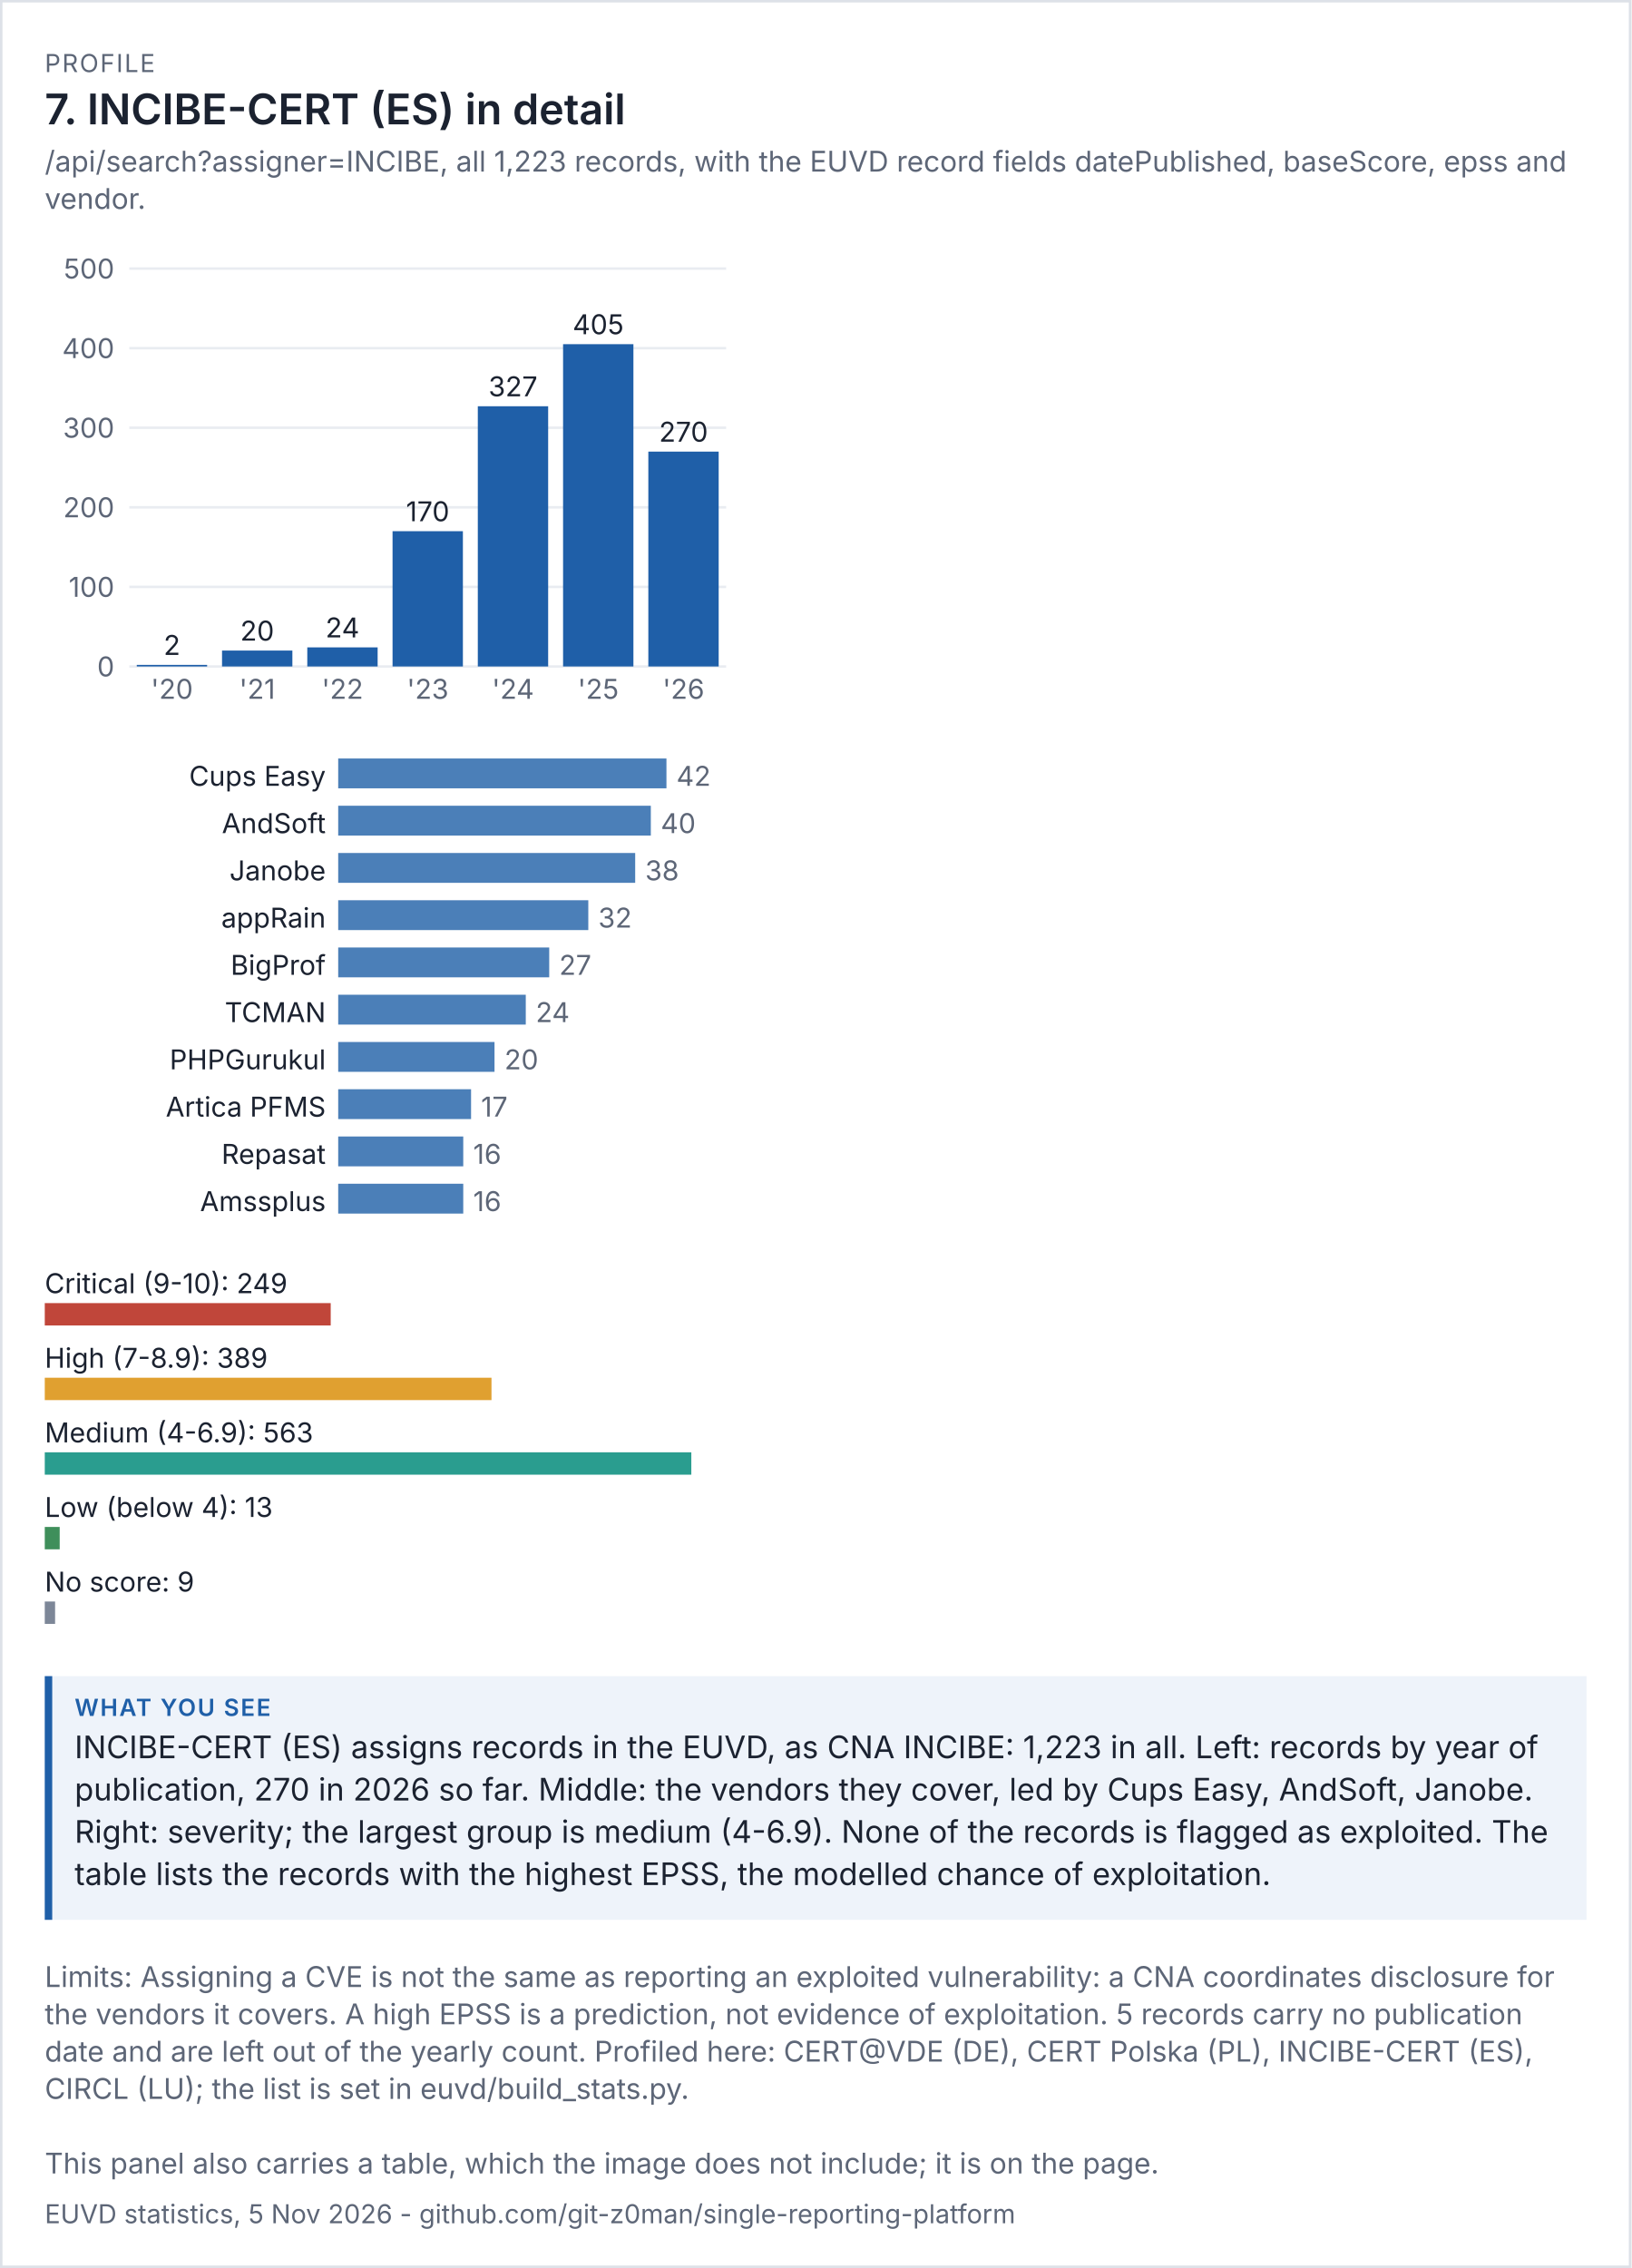
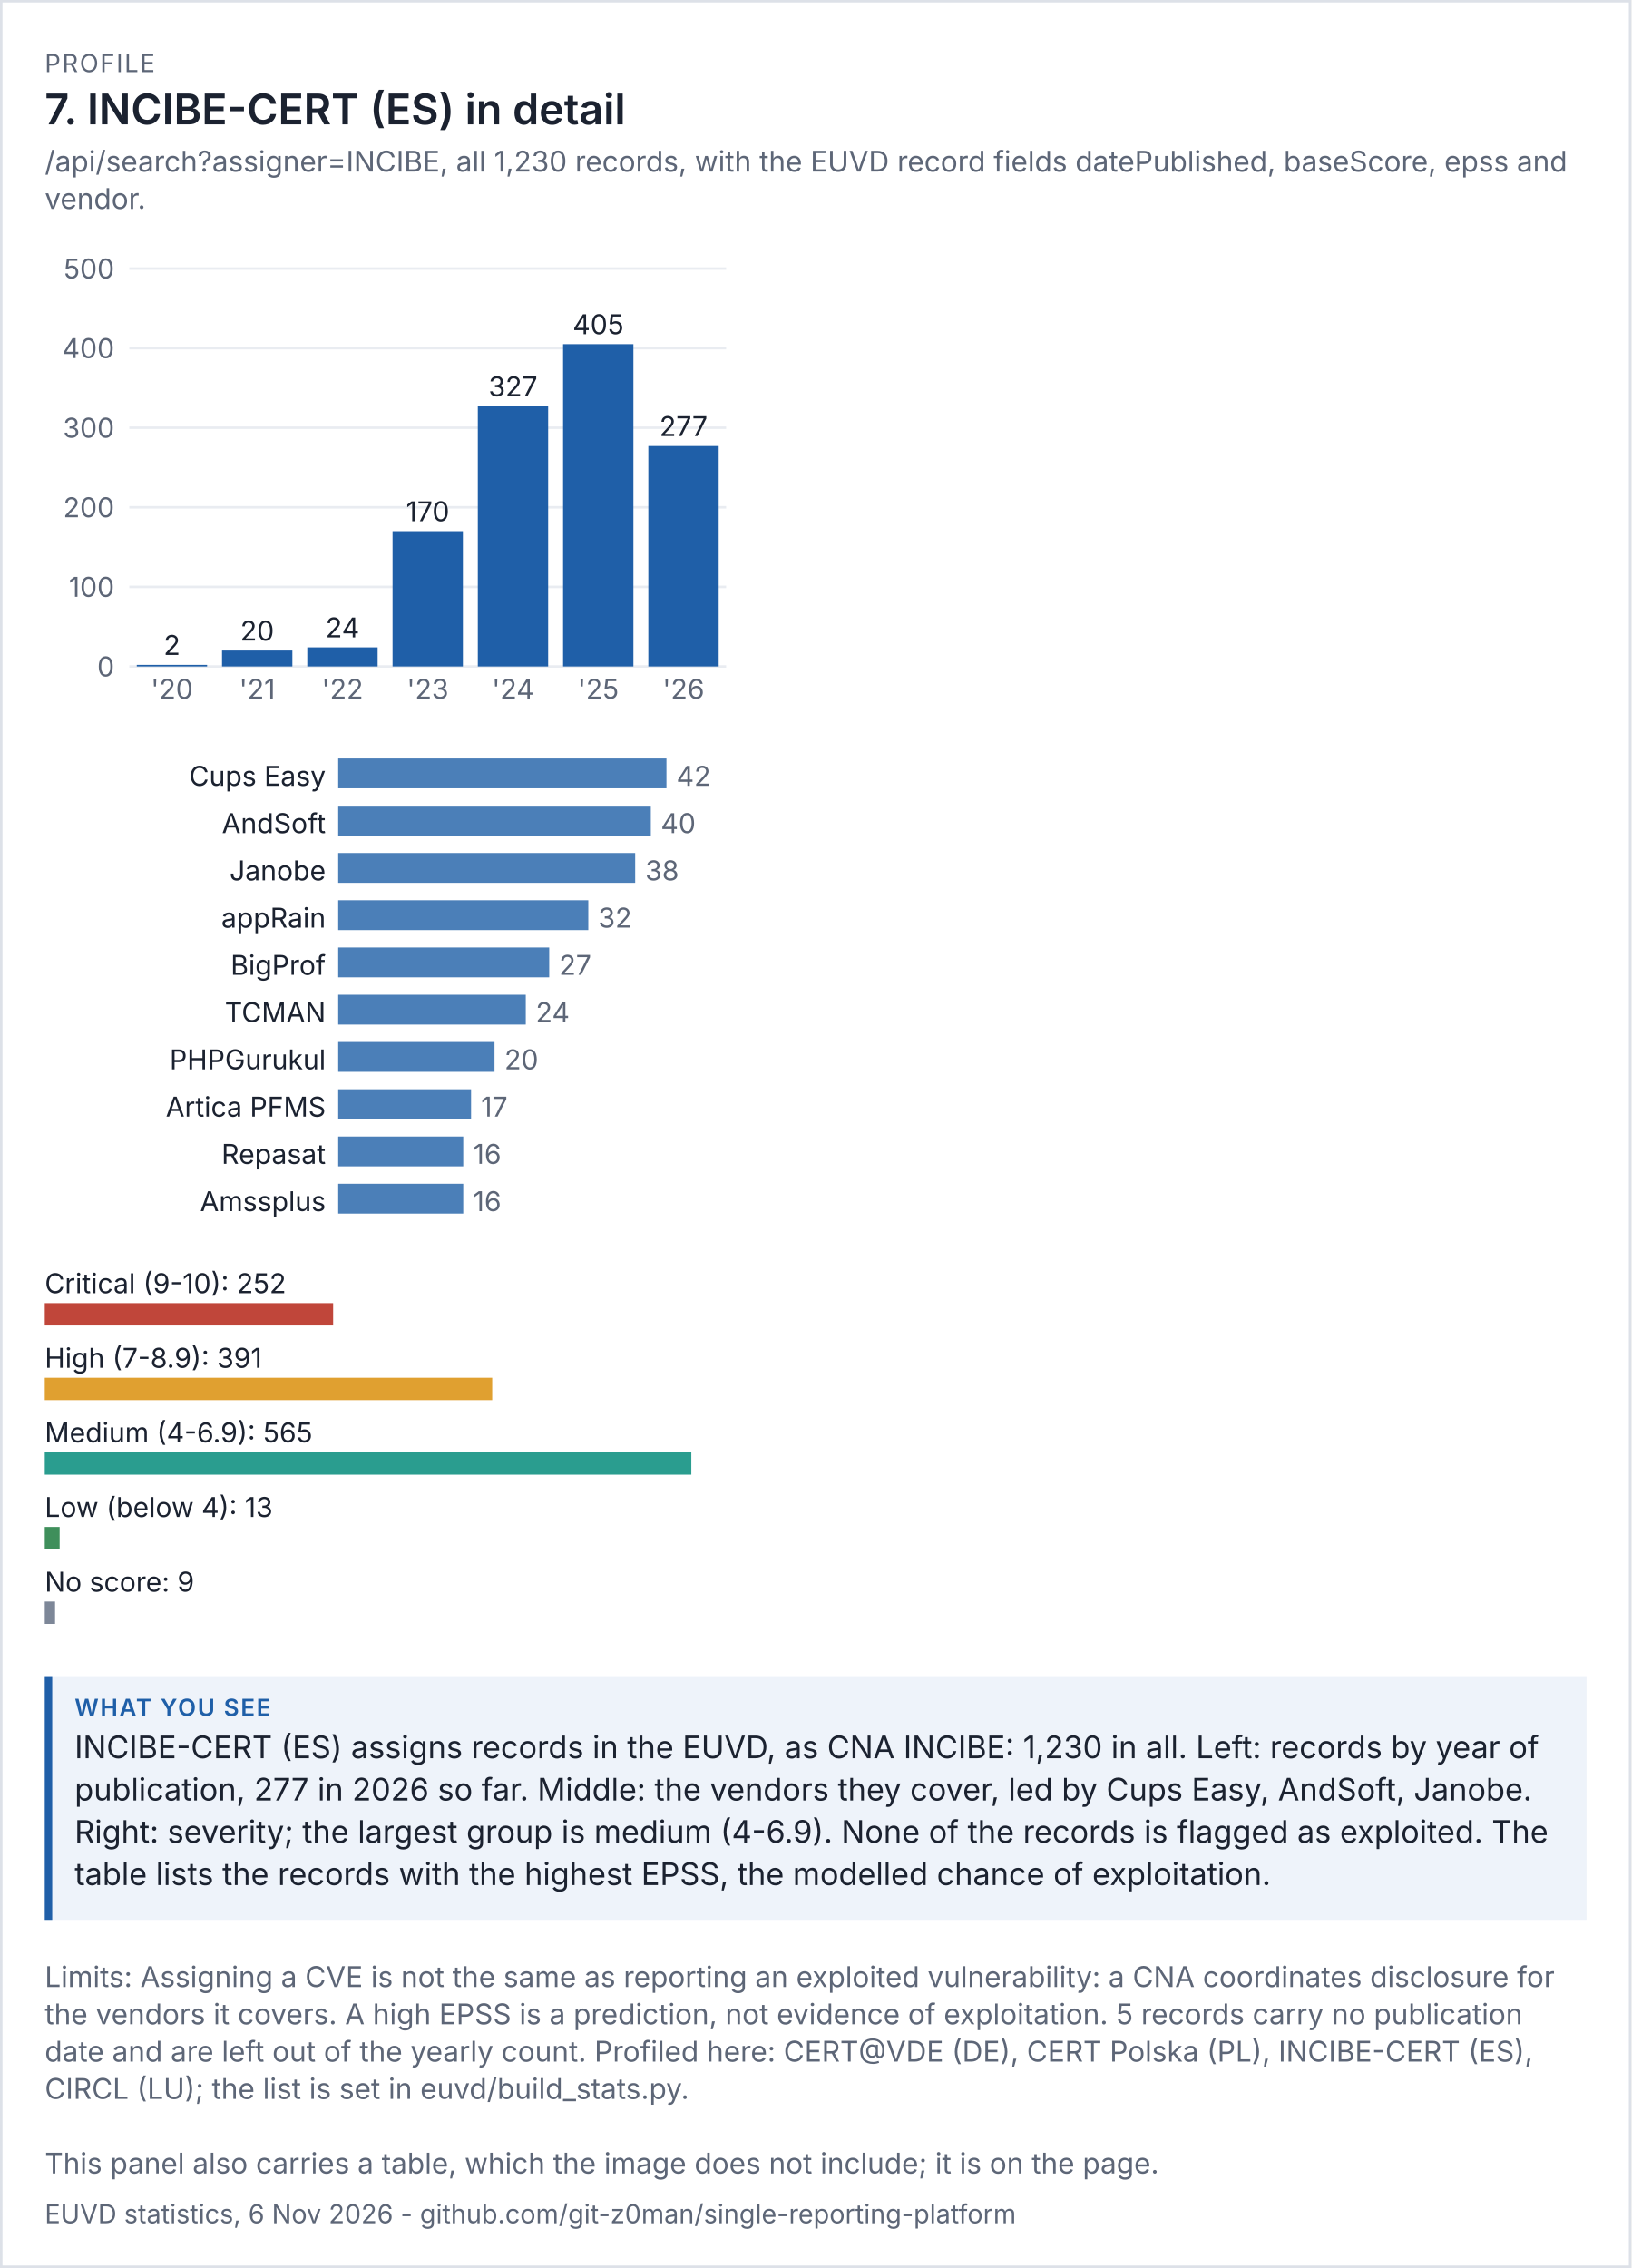
<svg xmlns="http://www.w3.org/2000/svg" viewBox="0 0 656 912" width="656" height="912" font-family="system-ui,-apple-system,'Segoe UI',sans-serif">
  <rect width="100%" height="100%" fill="#ffffff" />
  <rect x="0.5" y="0.5" width="655" height="911" fill="none" stroke="#dde1e8" />
  <text x="18" y="29" font-size="10" letter-spacing="0.6" fill="#5d6677">PROFILE</text>
  <text x="18" y="50" font-size="17" fill="#1b2230" font-weight="600">7. INCIBE-CERT (ES) in detail</text>
-   <text x="18" y="69" font-size="11.5" fill="#5d6677">/api/search?assigner=INCIBE, all 1,223 records, with the EUVD record fields datePublished, baseScore, epss and</text>
+   <text x="18" y="69" font-size="11.5" fill="#5d6677">/api/search?assigner=INCIBE, all 1,230 records, with the EUVD record fields datePublished, baseScore, epss and</text>
  <text x="18" y="84" font-size="11.5" fill="#5d6677">vendor.</text>
  <g transform="translate(18,94) scale(1)" font-size="11">
    <svg viewBox="0 0 280 200" role="img" width="280" height="200">
      <g>
        <line x1="34" x2="274" y1="174" y2="174" stroke="rgb(233, 236, 241)" />
        <text x="28" y="178" text-anchor="end" fill="rgb(93, 102, 119)">0</text>
        <line x1="34" x2="274" y1="142" y2="142" stroke="rgb(233, 236, 241)" />
        <text x="28" y="146" text-anchor="end" fill="rgb(93, 102, 119)">100</text>
        <line x1="34" x2="274" y1="110" y2="110" stroke="rgb(233, 236, 241)" />
        <text x="28" y="114" text-anchor="end" fill="rgb(93, 102, 119)">200</text>
        <line x1="34" x2="274" y1="78" y2="78" stroke="rgb(233, 236, 241)" />
        <text x="28" y="82" text-anchor="end" fill="rgb(93, 102, 119)">300</text>
        <line x1="34" x2="274" y1="46" y2="46" stroke="rgb(233, 236, 241)" />
        <text x="28" y="50" text-anchor="end" fill="rgb(93, 102, 119)">400</text>
        <line x1="34" x2="274" y1="14" y2="14" stroke="rgb(233, 236, 241)" />
        <text x="28" y="18" text-anchor="end" fill="rgb(93, 102, 119)">500</text>
        <rect x="37" y="173.36" width="28.286" height="0.64" fill="rgb(31, 95, 168)" />
        <text x="51.143" y="169.36" text-anchor="middle" class="t" fill="rgb(27, 34, 48)">2</text>
        <text x="51.143" y="187" text-anchor="middle" fill="rgb(93, 102, 119)">'20</text>
        <rect x="71.286" y="167.6" width="28.286" height="6.4" fill="rgb(31, 95, 168)" />
        <text x="85.429" y="163.6" text-anchor="middle" class="t" fill="rgb(27, 34, 48)">20</text>
        <text x="85.429" y="187" text-anchor="middle" fill="rgb(93, 102, 119)">'21</text>
        <rect x="105.571" y="166.32" width="28.286" height="7.68" fill="rgb(31, 95, 168)" />
        <text x="119.714" y="162.32" text-anchor="middle" class="t" fill="rgb(27, 34, 48)">24</text>
        <text x="119.714" y="187" text-anchor="middle" fill="rgb(93, 102, 119)">'22</text>
        <rect x="139.857" y="119.6" width="28.286" height="54.4" fill="rgb(31, 95, 168)" />
        <text x="154" y="115.6" text-anchor="middle" class="t" fill="rgb(27, 34, 48)">170</text>
        <text x="154" y="187" text-anchor="middle" fill="rgb(93, 102, 119)">'23</text>
        <rect x="174.143" y="69.36" width="28.286" height="104.64" fill="rgb(31, 95, 168)" />
        <text x="188.286" y="65.36" text-anchor="middle" class="t" fill="rgb(27, 34, 48)">327</text>
        <text x="188.286" y="187" text-anchor="middle" fill="rgb(93, 102, 119)">'24</text>
        <rect x="208.429" y="44.4" width="28.286" height="129.6" fill="rgb(31, 95, 168)" />
        <text x="222.571" y="40.4" text-anchor="middle" class="t" fill="rgb(27, 34, 48)">405</text>
        <text x="222.571" y="187" text-anchor="middle" fill="rgb(93, 102, 119)">'25</text>
-         <rect x="242.714" y="87.6" width="28.286" height="86.4" fill="rgb(31, 95, 168)" />
-         <text x="256.857" y="83.6" text-anchor="middle" class="t" fill="rgb(27, 34, 48)">270</text>
+         <rect x="242.714" y="85.36" width="28.286" height="88.64" fill="rgb(31, 95, 168)" />
+         <text x="256.857" y="81.36" text-anchor="middle" class="t" fill="rgb(27, 34, 48)">277</text>
        <text x="256.857" y="187" text-anchor="middle" fill="rgb(93, 102, 119)">'26</text>
      </g>
    </svg>
  </g>
  <g transform="translate(18,302) scale(1)" font-size="11">
    <svg viewBox="0 0 280 196" role="img" width="280" height="196">
      <g>
        <text x="113" y="14" text-anchor="end" class="t" fill="rgb(27, 34, 48)">Cups Easy</text>
        <rect x="118" y="3" width="132" height="12" fill="rgb(75, 127, 184)" />
        <text x="254" y="14" fill="rgb(93, 102, 119)">42</text>
        <text x="113" y="33" text-anchor="end" class="t" fill="rgb(27, 34, 48)">AndSoft</text>
        <rect x="118" y="22" width="125.714" height="12" fill="rgb(75, 127, 184)" />
        <text x="247.714" y="33" fill="rgb(93, 102, 119)">40</text>
        <text x="113" y="52" text-anchor="end" class="t" fill="rgb(27, 34, 48)">Janobe</text>
        <rect x="118" y="41" width="119.429" height="12" fill="rgb(75, 127, 184)" />
        <text x="241.429" y="52" fill="rgb(93, 102, 119)">38</text>
        <text x="113" y="71" text-anchor="end" class="t" fill="rgb(27, 34, 48)">appRain</text>
        <rect x="118" y="60" width="100.571" height="12" fill="rgb(75, 127, 184)" />
        <text x="222.571" y="71" fill="rgb(93, 102, 119)">32</text>
        <text x="113" y="90" text-anchor="end" class="t" fill="rgb(27, 34, 48)">BigProf </text>
        <rect x="118" y="79" width="84.857" height="12" fill="rgb(75, 127, 184)" />
        <text x="206.857" y="90" fill="rgb(93, 102, 119)">27</text>
        <text x="113" y="109" text-anchor="end" class="t" fill="rgb(27, 34, 48)">TCMAN</text>
        <rect x="118" y="98" width="75.429" height="12" fill="rgb(75, 127, 184)" />
        <text x="197.429" y="109" fill="rgb(93, 102, 119)">24</text>
        <text x="113" y="128" text-anchor="end" class="t" fill="rgb(27, 34, 48)">PHPGurukul</text>
        <rect x="118" y="117" width="62.857" height="12" fill="rgb(75, 127, 184)" />
        <text x="184.857" y="128" fill="rgb(93, 102, 119)">20</text>
        <text x="113" y="147" text-anchor="end" class="t" fill="rgb(27, 34, 48)">Artica PFMS</text>
        <rect x="118" y="136" width="53.429" height="12" fill="rgb(75, 127, 184)" />
        <text x="175.429" y="147" fill="rgb(93, 102, 119)">17</text>
        <text x="113" y="166" text-anchor="end" class="t" fill="rgb(27, 34, 48)">Repasat</text>
        <rect x="118" y="155" width="50.286" height="12" fill="rgb(75, 127, 184)" />
        <text x="172.286" y="166" fill="rgb(93, 102, 119)">16</text>
        <text x="113" y="185" text-anchor="end" class="t" fill="rgb(27, 34, 48)">Amssplus</text>
        <rect x="118" y="174" width="50.286" height="12" fill="rgb(75, 127, 184)" />
        <text x="172.286" y="185" fill="rgb(93, 102, 119)">16</text>
      </g>
    </svg>
  </g>
  <g transform="translate(18,506) scale(1)" font-size="11">
    <svg viewBox="0 0 280 156" role="img" width="280" height="156">
      <g>
-         <text x="0" y="14" class="t" fill="rgb(27, 34, 48)">Critical (9-10): 249</text>
-         <rect x="0" y="18" width="114.991" height="9" fill="rgb(192, 70, 58)" />
-         <text x="0" y="44" class="t" fill="rgb(27, 34, 48)">High (7-8.9): 389</text>
-         <rect x="0" y="48" width="179.645" height="9" fill="rgb(224, 160, 48)" />
-         <text x="0" y="74" class="t" fill="rgb(27, 34, 48)">Medium (4-6.9): 563</text>
+         <text x="0" y="14" class="t" fill="rgb(27, 34, 48)">Critical (9-10): 252</text>
+         <rect x="0" y="18" width="115.965" height="9" fill="rgb(192, 70, 58)" />
+         <text x="0" y="44" class="t" fill="rgb(27, 34, 48)">High (7-8.9): 391</text>
+         <rect x="0" y="48" width="179.929" height="9" fill="rgb(224, 160, 48)" />
+         <text x="0" y="74" class="t" fill="rgb(27, 34, 48)">Medium (4-6.9): 565</text>
        <rect x="0" y="78" width="260" height="9" fill="rgb(42, 157, 143)" />
        <text x="0" y="104" class="t" fill="rgb(27, 34, 48)">Low (below 4): 13</text>
-         <rect x="0" y="108" width="6.004" height="9" fill="rgb(63, 143, 91)" />
+         <rect x="0" y="108" width="5.982" height="9" fill="rgb(63, 143, 91)" />
        <text x="0" y="134" class="t" fill="rgb(27, 34, 48)">No score: 9</text>
-         <rect x="0" y="138" width="4.156" height="9" fill="rgb(125, 135, 152)" />
+         <rect x="0" y="138" width="4.142" height="9" fill="rgb(125, 135, 152)" />
      </g>
    </svg>
  </g>
  <rect x="18" y="674" width="620" height="98" fill="#eef3fa" />
  <rect x="18" y="674" width="3" height="98" fill="#1f5fa8" />
  <text x="30" y="690" font-size="9.5" letter-spacing="0.6" font-weight="600" fill="#1f5fa8">WHAT YOU SEE</text>
-   <text x="30" y="707" font-size="12.5" fill="#1b2230">INCIBE-CERT (ES) assigns records in the EUVD, as CNA INCIBE: 1,223 in all. Left: records by year of</text>
-   <text x="30" y="724" font-size="12.5" fill="#1b2230">publication, 270 in 2026 so far. Middle: the vendors they cover, led by Cups Easy, AndSoft, Janobe.</text>
+   <text x="30" y="707" font-size="12.5" fill="#1b2230">INCIBE-CERT (ES) assigns records in the EUVD, as CNA INCIBE: 1,230 in all. Left: records by year of</text>
+   <text x="30" y="724" font-size="12.5" fill="#1b2230">publication, 277 in 2026 so far. Middle: the vendors they cover, led by Cups Easy, AndSoft, Janobe.</text>
  <text x="30" y="741" font-size="12.5" fill="#1b2230">Right: severity; the largest group is medium (4-6.9). None of the records is flagged as exploited. The</text>
  <text x="30" y="758" font-size="12.5" fill="#1b2230">table lists the records with the highest EPSS, the modelled chance of exploitation.</text>
  <text x="18" y="799" font-size="11.5" fill="#5d6677">Limits: Assigning a CVE is not the same as reporting an exploited vulnerability: a CNA coordinates disclosure for</text>
  <text x="18" y="814" font-size="11.5" fill="#5d6677">the vendors it covers. A high EPSS is a prediction, not evidence of exploitation. 5 records carry no publication</text>
  <text x="18" y="829" font-size="11.5" fill="#5d6677">date and are left out of the yearly count. Profiled here: CERT@VDE (DE), CERT Polska (PL), INCIBE-CERT (ES),</text>
  <text x="18" y="844" font-size="11.5" fill="#5d6677">CIRCL (LU); the list is set in euvd/build_stats.py.</text>
  <text x="18" y="874" font-size="11.5" fill="#5d6677">This panel also carries a table, which the image does not include; it is on the page.</text>
-   <text x="18" y="894" font-size="10.5" fill="#5d6677">EUVD statistics, 5 Nov 2026 - github.com/git-z0man/single-reporting-platform</text>
+   <text x="18" y="894" font-size="10.5" fill="#5d6677">EUVD statistics, 6 Nov 2026 - github.com/git-z0man/single-reporting-platform</text>
</svg>
